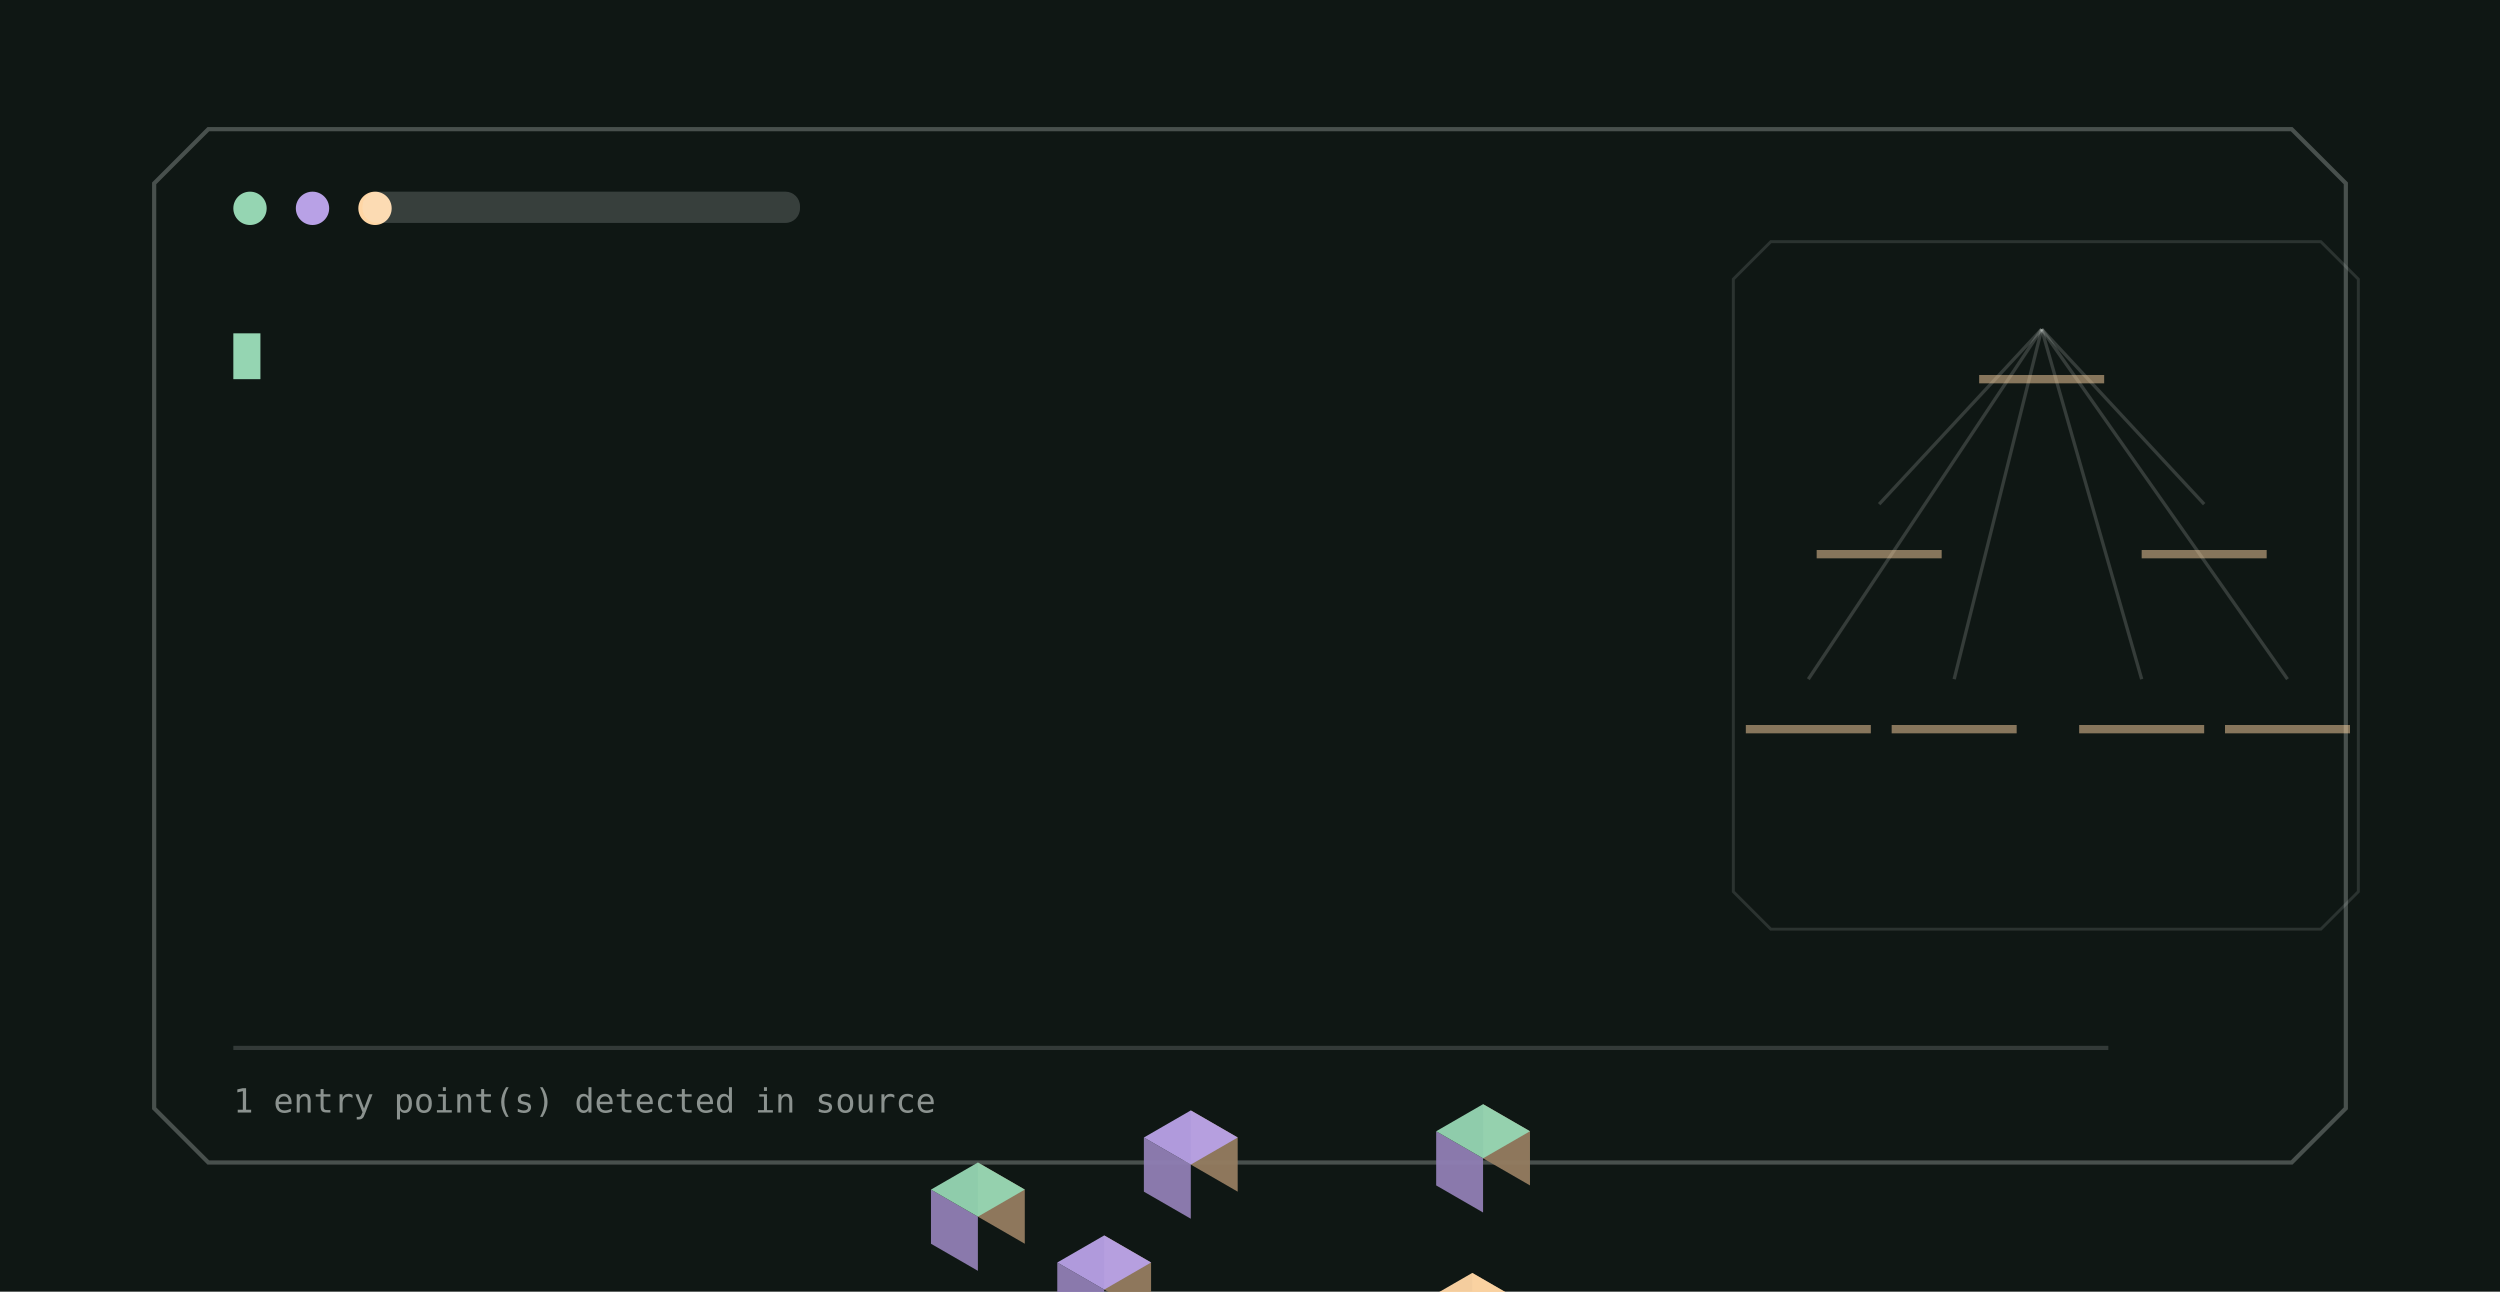
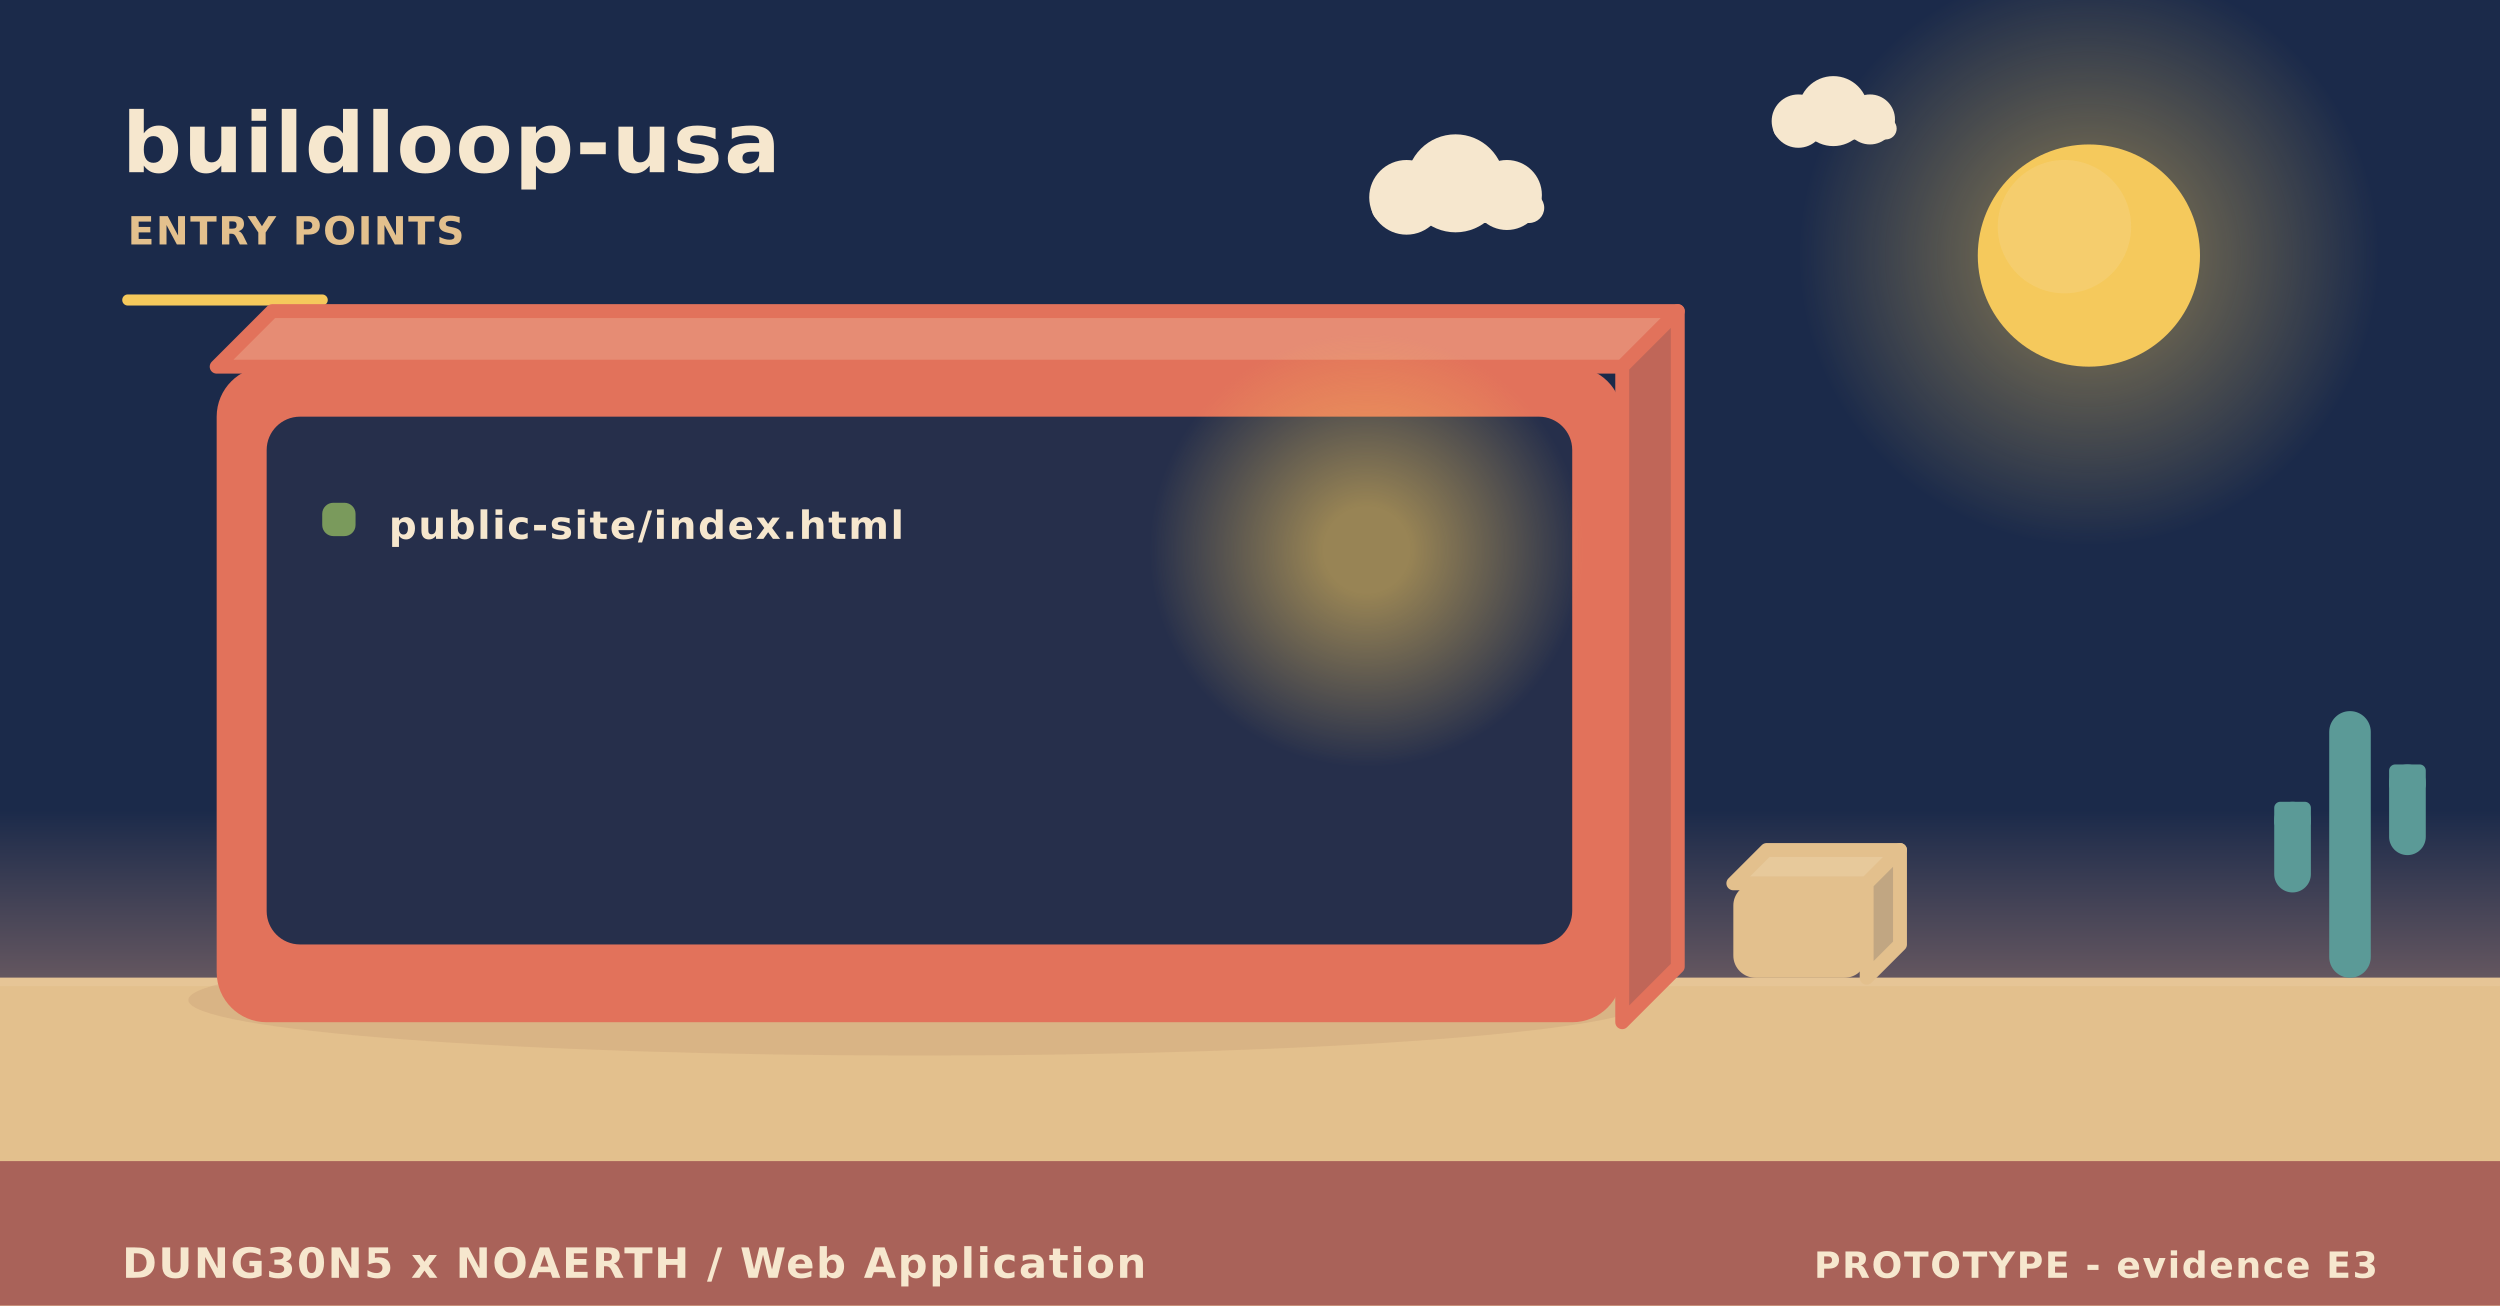
- <svg xmlns="http://www.w3.org/2000/svg" viewBox="0 0 1200 620" width="1200" height="620" role="img" aria-label="buildloop-usa command surface">
-   <rect width="1200" height="620" fill="#0f1714" />
-   <defs>
-     <linearGradient id="gt" x1="0" y1="0" x2="1" y2="1">
-       <stop offset="0%" stop-color="#95d5b2" />
-       <stop offset="100%" stop-color="#b8a1e6" />
-     </linearGradient>
-   </defs>
-   <path d="M100.00,62.00 H1100.00 L1126.00,88.00 V532.00 L1100.00,558.00 H100.00 L74.00,532.00 V88.00 Z" fill="none" stroke="rgba(240,248,244,0.300)" stroke-width="2.00" opacity="0.85" />
-   <circle cx="120.00" cy="100.00" r="8.00" fill="#95d5b2" opacity="1.00" />
-   <circle cx="150.00" cy="100.00" r="8.00" fill="#b8a1e6" opacity="1.00" />
-   <circle cx="180.00" cy="100.00" r="8.00" fill="#ffd6a5" opacity="1.00" />
-   <rect x="174.00" y="92.00" width="210.00" height="15.00" rx="7.00" fill="rgba(240,248,244,0.180)" opacity="1.00" />
-   <text x="112" y="148" font-family="ui-monospace,SFMono-Regular,Menlo,monospace" font-size="21" fill="rgba(240,248,244,0.800)" opacity="0">public-site/index.html<animate attributeName="opacity" values="0;1;1;0" dur="1.5s" begin="0.0s" repeatCount="indefinite" />
-   </text>
-   <rect x="112" y="160" width="13" height="22" fill="#95d5b2">
-     <animate attributeName="opacity" values="1;0;1" dur="1.05s" begin="0s" repeatCount="indefinite" />
-   </rect>
-   <path d="M850.00,116.00 H1114.00 L1132.00,134.00 V428.00 L1114.00,446.00 H850.00 L832.00,428.00 V134.00 Z" fill="none" stroke="rgba(240,248,244,0.180)" stroke-width="1.40" opacity="0.70" />
-   <line x1="980.00" y1="158.00" x2="902.00" y2="242.00" stroke="rgba(240,248,244,0.300)" stroke-width="1.60" opacity="0.55" />
-   <line x1="980.00" y1="158.00" x2="1058.00" y2="242.00" stroke="rgba(240,248,244,0.300)" stroke-width="1.60" opacity="0.55" />
-   <line x1="980.00" y1="158.00" x2="868.00" y2="326.00" stroke="rgba(240,248,244,0.300)" stroke-width="1.60" opacity="0.55" />
-   <line x1="980.00" y1="158.00" x2="938.00" y2="326.00" stroke="rgba(240,248,244,0.300)" stroke-width="1.60" opacity="0.55" />
-   <line x1="980.00" y1="158.00" x2="1028.00" y2="326.00" stroke="rgba(240,248,244,0.300)" stroke-width="1.60" opacity="0.55" />
-   <line x1="980.00" y1="158.00" x2="1098.00" y2="326.00" stroke="rgba(240,248,244,0.300)" stroke-width="1.60" opacity="0.55" />
-   <polygon points="711.87,556.00 734.39,569.00 734.39,543.00 711.87,530.00" fill="#947c60" opacity="0.95" />
-   <polygon points="689.36,569.00 711.87,582.00 711.87,556.00 689.36,543.00" fill="#907eb3" opacity="0.95" />
-   <polygon points="711.87,530.00 734.39,543.00 711.87,556.00 689.36,543.00" fill="#95d5b2" opacity="0.95" />
+ <svg xmlns="http://www.w3.org/2000/svg" width="900" height="470" viewBox="0 0 900 470" role="img" aria-label="buildloop-usa - how it is operated">
+   <linearGradient id="skyt" x1="0" y1="0" x2="0" y2="1">
+     <stop offset="0" stop-color="#1b2a4a" />
+     <stop offset="0.62" stop-color="#1b2a4a" />
+     <stop offset="1" stop-color="#f3ad8a" />
+   </linearGradient>
+   <rect width="900" height="470" fill="url(#skyt)" />
+   <radialGradient id="sunt">
+     <stop offset="0.35" stop-color="#f5c95c" stop-opacity="0.34" />
+     <stop offset="1" stop-color="#f5c95c" stop-opacity="0" />
+   </radialGradient>
+   <circle cx="752" cy="92" r="104" fill="url(#sunt)" />
+   <circle cx="752" cy="92" r="40" fill="#f5c95c" />
+   <circle cx="743.2" cy="81.6" r="24" fill="#f5d27e" opacity="0.5" />
  <g>
-     <rect x="950.00" y="180.00" width="60.00" height="4.00" rx="0.00" fill="rgba(255,214,165,0.500)" opacity="1.00" />
-     <animate attributeName="opacity" values="0.25;1.0;0.25" dur="11.8s" begin="0.0s" repeatCount="indefinite" />
+     <circle cx="524" cy="66" r="17.64" fill="#f6e7ce" />
+     <circle cx="506.36" cy="71.04" r="13.44" fill="#f6e7ce" />
+     <circle cx="542.48" cy="70.2" r="12.6" fill="#f6e7ce" />
+     <rect x="493.76" y="69.36" width="62.16" height="10.92" rx="5.46" fill="#f6e7ce" />
+     <animateTransform attributeName="transform" type="translate" values="0 0;24 0;0 0" dur="36s" begin="0s" repeatCount="indefinite" />
  </g>
-   <polygon points="571.58,559.00 594.09,572.00 594.09,546.00 571.58,533.00" fill="#947c60" opacity="0.95" />
-   <polygon points="549.06,572.00 571.58,585.00 571.58,559.00 549.06,546.00" fill="#907eb3" opacity="0.95" />
-   <polygon points="571.58,533.00 594.09,546.00 571.58,559.00 549.06,546.00" fill="#b8a1e6" opacity="0.95" />
  <g>
-     <rect x="872.00" y="264.00" width="60.00" height="4.00" rx="0.00" fill="rgba(255,214,165,0.500)" opacity="1.00" />
-     <animate attributeName="opacity" values="0.25;1.0;0.25" dur="11.8s" begin="0.4s" repeatCount="indefinite" />
+     <circle cx="660" cy="40" r="12.6" fill="#f6e7ce" />
+     <circle cx="647.4" cy="43.6" r="9.6" fill="#f6e7ce" />
+     <circle cx="673.2" cy="43" r="9" fill="#f6e7ce" />
+     <rect x="638.4" y="42.4" width="44.4" height="7.8" rx="3.9" fill="#f6e7ce" />
+     <animateTransform attributeName="transform" type="translate" values="0 0;-18 0;0 0" dur="46s" begin="3s" repeatCount="indefinite" />
  </g>
-   <polygon points="706.68,637.00 729.19,650.00 729.19,624.00 706.68,611.00" fill="#947c60" opacity="0.95" />
-   <polygon points="684.16,650.00 706.68,663.00 706.68,637.00 684.16,624.00" fill="#907eb3" opacity="0.95" />
-   <polygon points="706.68,611.00 729.19,624.00 706.68,637.00 684.16,624.00" fill="#ffd6a5" opacity="0.95" />
+   <rect x="0" y="352" width="900" height="118" fill="#e3c08d" />
+   <rect x="0" y="352" width="900" height="3" fill="#e6c596" />
+   <text x="44" y="62" font-family="Verdana,DejaVu Sans,sans-serif" font-size="30" font-weight="700" letter-spacing="0.6" fill="#f6e7ce" text-anchor="start">buildloop-usa</text>
+   <text x="46" y="88" font-family="Verdana,DejaVu Sans,sans-serif" font-size="14" font-weight="700" letter-spacing="0.6" fill="#e3c08d" text-anchor="start">ENTRY POINTS</text>
+   <rect x="44" y="106" width="74" height="4" rx="2" fill="#f5c95c" />
+   <ellipse cx="331" cy="360" rx="263.2" ry="20" fill="rgba(138,90,68,0.11)" />
+   <path d="M78,132 L584,132 L604,112 L98,112 Z" fill="#e68c74" stroke="#e2725b" stroke-width="5" stroke-linejoin="round" />
+   <path d="M584,132 L604,112 L604,348 L584,368 Z" fill="#c06658" stroke="#e2725b" stroke-width="5" stroke-linejoin="round" />
+   <rect x="78" y="132" width="506" height="236" rx="18" fill="#e2725b" />
+   <rect x="96" y="150" width="470" height="190" rx="12" fill="#1b2a4a" opacity="0.94" />
+   <radialGradient id="lamp1950">
+     <stop offset="0.2" stop-color="#f5c95c" stop-opacity="0.55" />
+     <stop offset="1" stop-color="#f5c95c" stop-opacity="0" />
+   </radialGradient>
+   <circle cx="492" cy="198" r="78" fill="url(#lamp1950)" />
+   <rect x="116" y="181" width="12" height="12" rx="4" fill="#7a9a5c" />
  <g>
-     <rect x="1028.00" y="264.00" width="60.00" height="4.00" rx="0.00" fill="rgba(255,214,165,0.500)" opacity="1.00" />
-     <animate attributeName="opacity" values="0.25;1.0;0.25" dur="11.8s" begin="0.8s" repeatCount="indefinite" />
+     <text x="140" y="194" font-family="Verdana,DejaVu Sans,sans-serif" font-size="14" font-weight="700" letter-spacing="0.6" fill="#f6e7ce" text-anchor="start">public-site/index.html</text>
+     <animateTransform attributeName="transform" type="translate" values="0 10;0 0" dur="0.7s" begin="0.4s" fill="freeze" />
  </g>
-   <polygon points="469.39,584.00 491.90,597.00 491.90,571.00 469.39,558.00" fill="#947c60" opacity="0.95" />
-   <polygon points="446.87,597.00 469.39,610.00 469.39,584.00 446.87,571.00" fill="#907eb3" opacity="0.95" />
-   <polygon points="469.39,558.00 491.90,571.00 469.39,584.00 446.87,571.00" fill="#95d5b2" opacity="0.95" />
-   <g>
-     <rect x="838.00" y="348.00" width="60.00" height="4.00" rx="0.00" fill="rgba(255,214,165,0.500)" opacity="1.00" />
-     <animate attributeName="opacity" values="0.25;1.0;0.25" dur="11.8s" begin="1.2s" repeatCount="indefinite" />
-   </g>
-   <polygon points="530.01,619.00 552.52,632.00 552.52,606.00 530.01,593.00" fill="#947c60" opacity="0.95" />
-   <polygon points="507.49,632.00 530.01,645.00 530.01,619.00 507.49,606.00" fill="#907eb3" opacity="0.95" />
-   <polygon points="530.01,593.00 552.52,606.00 530.01,619.00 507.49,606.00" fill="#b8a1e6" opacity="0.95" />
-   <g>
-     <rect x="908.00" y="348.00" width="60.00" height="4.00" rx="0.00" fill="rgba(255,214,165,0.500)" opacity="1.00" />
-     <animate attributeName="opacity" values="0.25;1.0;0.25" dur="11.8s" begin="1.6s" repeatCount="indefinite" />
-   </g>
-   <polygon points="607.95,664.00 630.47,677.00 630.47,651.00 607.95,638.00" fill="#947c60" opacity="0.95" />
-   <polygon points="585.43,677.00 607.95,690.00 607.95,664.00 585.43,651.00" fill="#907eb3" opacity="0.95" />
-   <polygon points="607.95,638.00 630.47,651.00 607.95,664.00 585.43,651.00" fill="#ffd6a5" opacity="0.95" />
-   <g>
-     <rect x="998.00" y="348.00" width="60.00" height="4.00" rx="0.00" fill="rgba(255,214,165,0.500)" opacity="1.00" />
-     <animate attributeName="opacity" values="0.25;1.0;0.25" dur="11.8s" begin="2.0s" repeatCount="indefinite" />
-   </g>
-   <polygon points="668.57,699.00 691.09,712.00 691.09,686.00 668.57,673.00" fill="#947c60" opacity="0.95" />
-   <polygon points="646.05,712.00 668.57,725.00 668.57,699.00 646.05,686.00" fill="#907eb3" opacity="0.95" />
-   <polygon points="668.57,673.00 691.09,686.00 668.57,699.00 646.05,686.00" fill="#95d5b2" opacity="0.95" />
-   <g>
-     <rect x="1068.00" y="348.00" width="60.00" height="4.00" rx="0.00" fill="rgba(255,214,165,0.500)" opacity="1.00" />
-     <animate attributeName="opacity" values="0.25;1.0;0.25" dur="11.8s" begin="2.4s" repeatCount="indefinite" />
-   </g>
-   <rect x="112.00" y="502.00" width="900.00" height="2.00" rx="0.00" fill="rgba(240,248,244,0.160)" opacity="1.00" />
-   <text x="112" y="534" font-family="ui-monospace,Menlo,monospace" font-size="16" fill="rgba(240,248,244,0.550)">1 entry point(s) detected in source</text>
+   <path d="M624,318 L672,318 L684,306 L636,306 Z" fill="#e7c99b" stroke="#e3c08d" stroke-width="5" stroke-linejoin="round" />
+   <path d="M672,318 L684,306 L684,340 L672,352 Z" fill="#c1a682" stroke="#e3c08d" stroke-width="5" stroke-linejoin="round" />
+   <rect x="624" y="318" width="48" height="34" rx="8" fill="#e3c08d" />
+   <rect x="838.52" y="256" width="14.96" height="96" rx="7.48" fill="#5b9a97" />
+   <rect x="818.72" y="288.64" width="13.2" height="32.64" rx="6.6" fill="#5b9a97" />
+   <rect x="818.72" y="288.64" width="13.2" height="9.6" rx="2.2" fill="#5b9a97" />
+   <rect x="860.08" y="275.2" width="13.2" height="32.64" rx="6.6" fill="#5b9a97" />
+   <rect x="860.08" y="275.2" width="13.2" height="9.6" rx="2.2" fill="#5b9a97" />
+   <rect x="0" y="418" width="900" height="52" rx="0" fill="#a65c56" opacity="0.94" />
+   <text x="44" y="460" font-family="Verdana,DejaVu Sans,sans-serif" font-size="15" font-weight="700" letter-spacing="0.6" fill="#f6e7ce" text-anchor="start">DUNG30N5 x NOAERTH  /  Web Application</text>
+   <text x="856" y="460" font-family="Verdana,DejaVu Sans,sans-serif" font-size="13" font-weight="700" letter-spacing="0.6" fill="#f6e7ce" text-anchor="end">PROTOTYPE  -  evidence E3</text>
</svg>
